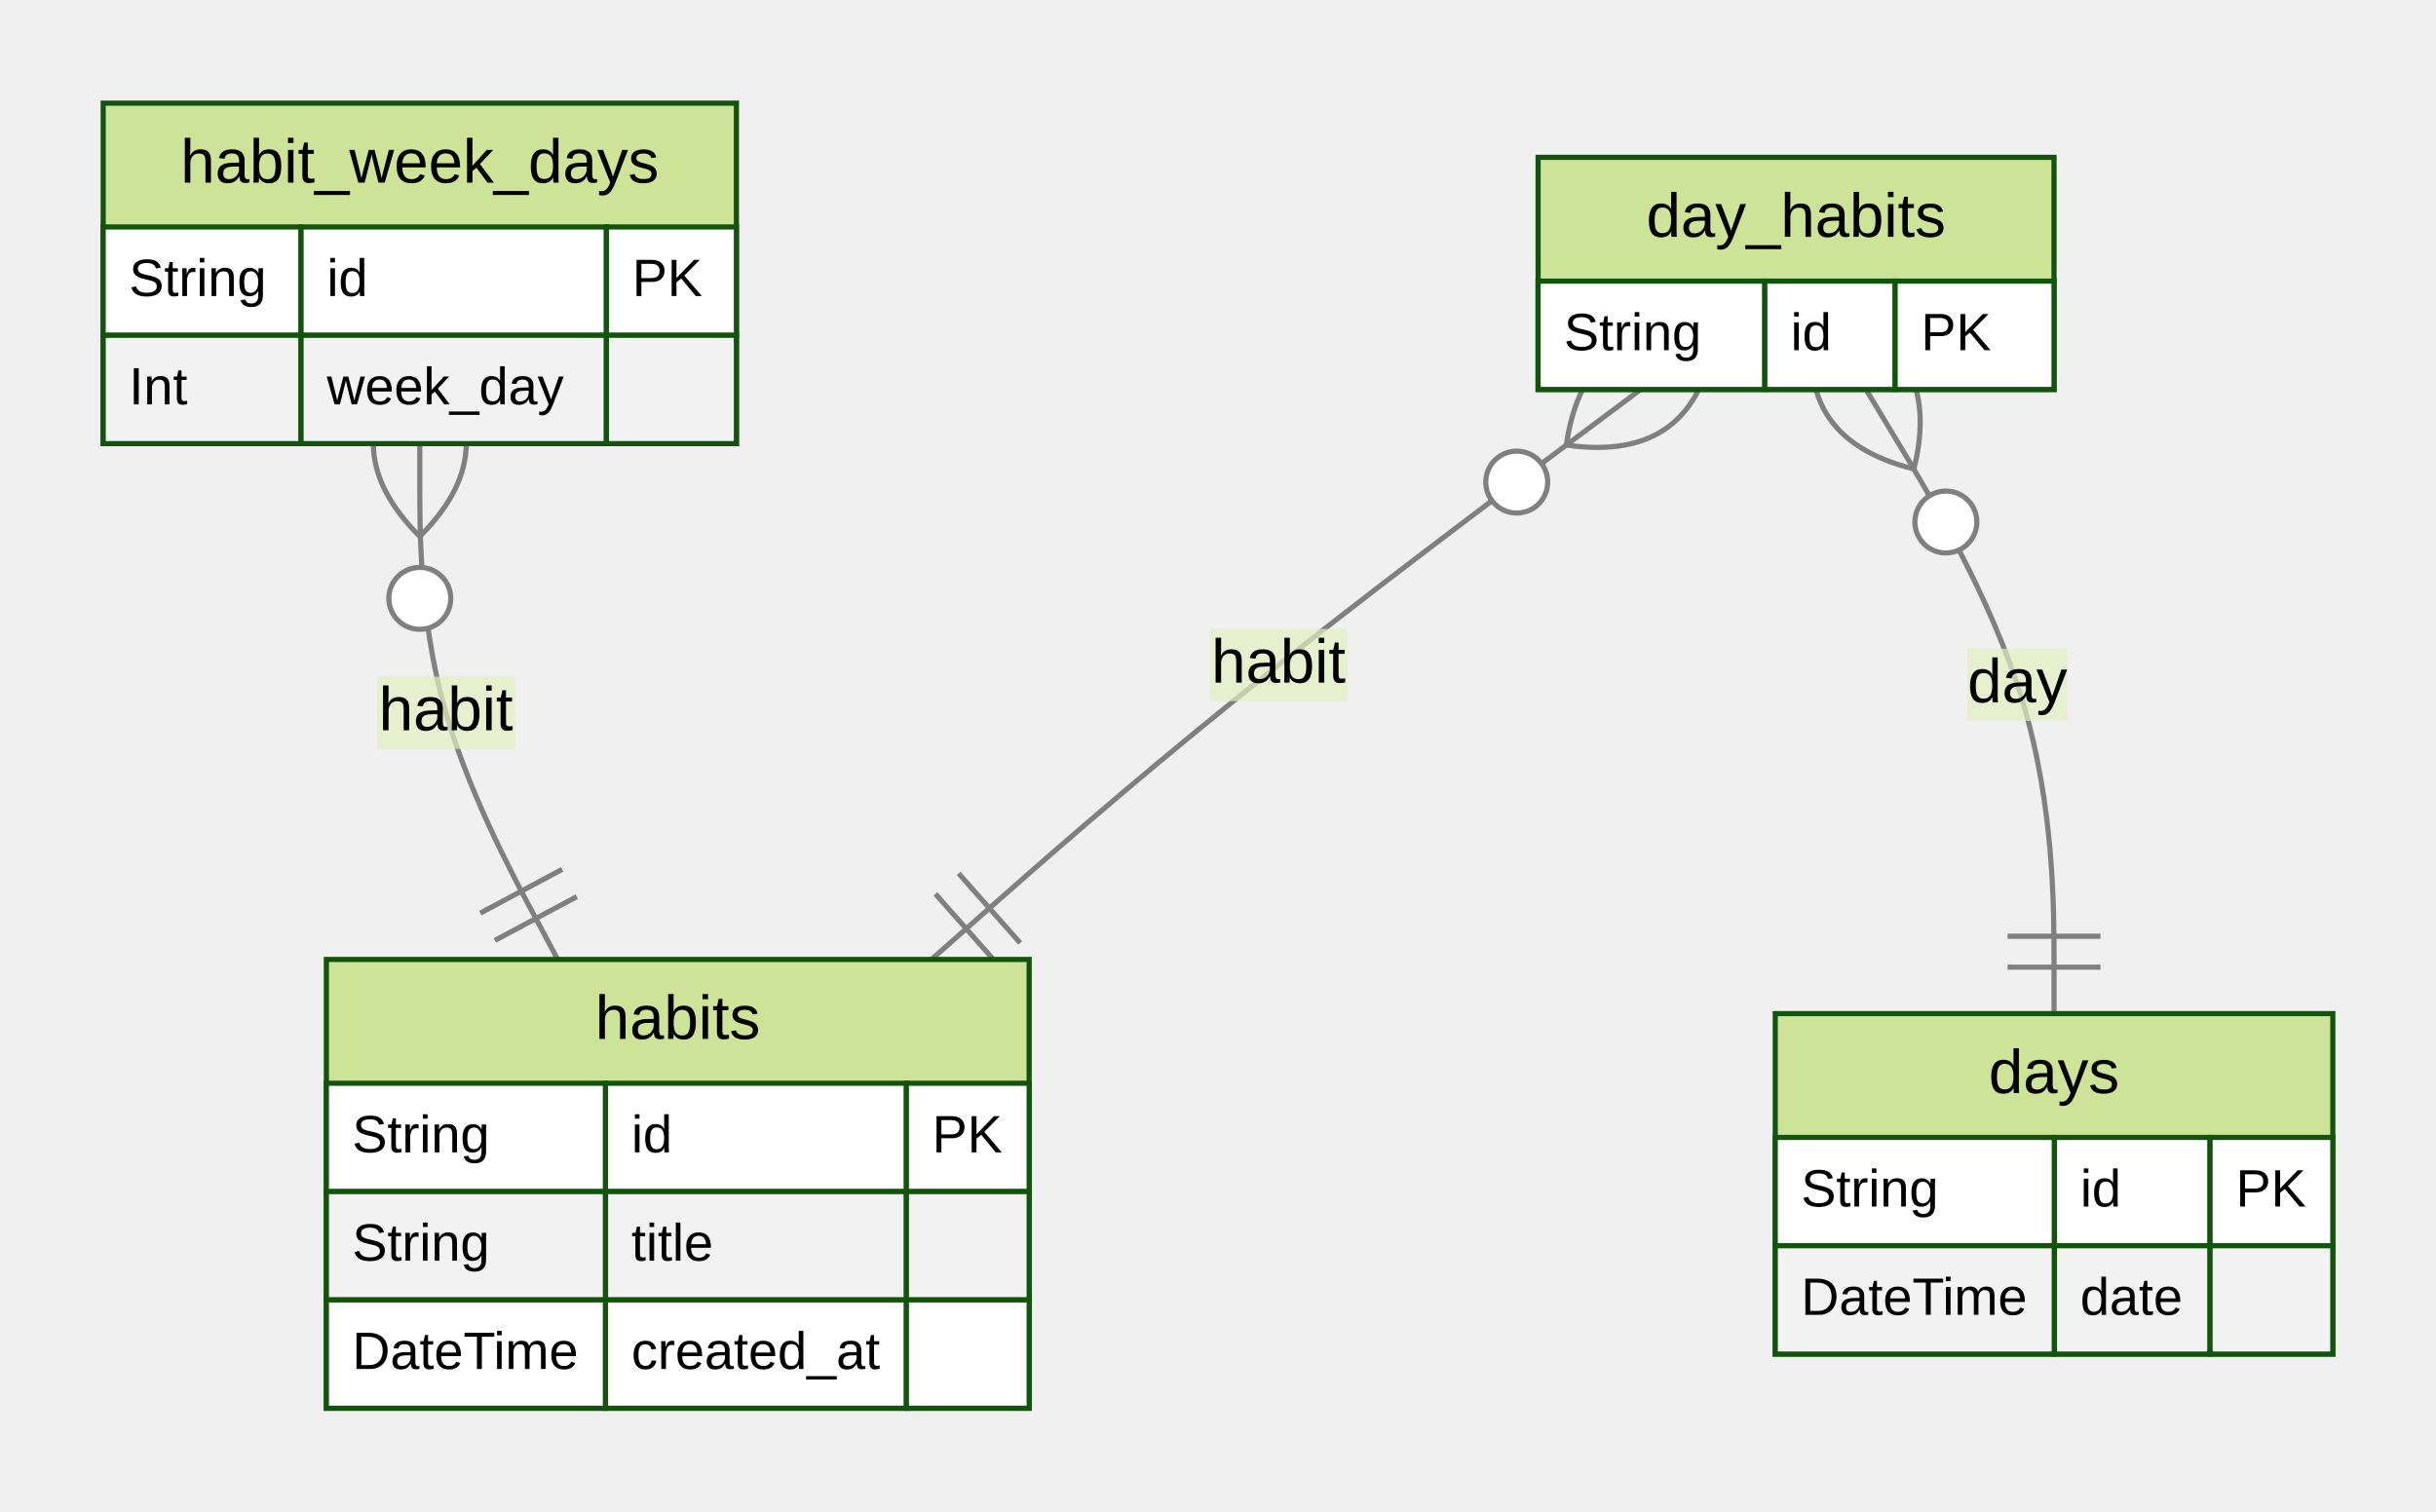
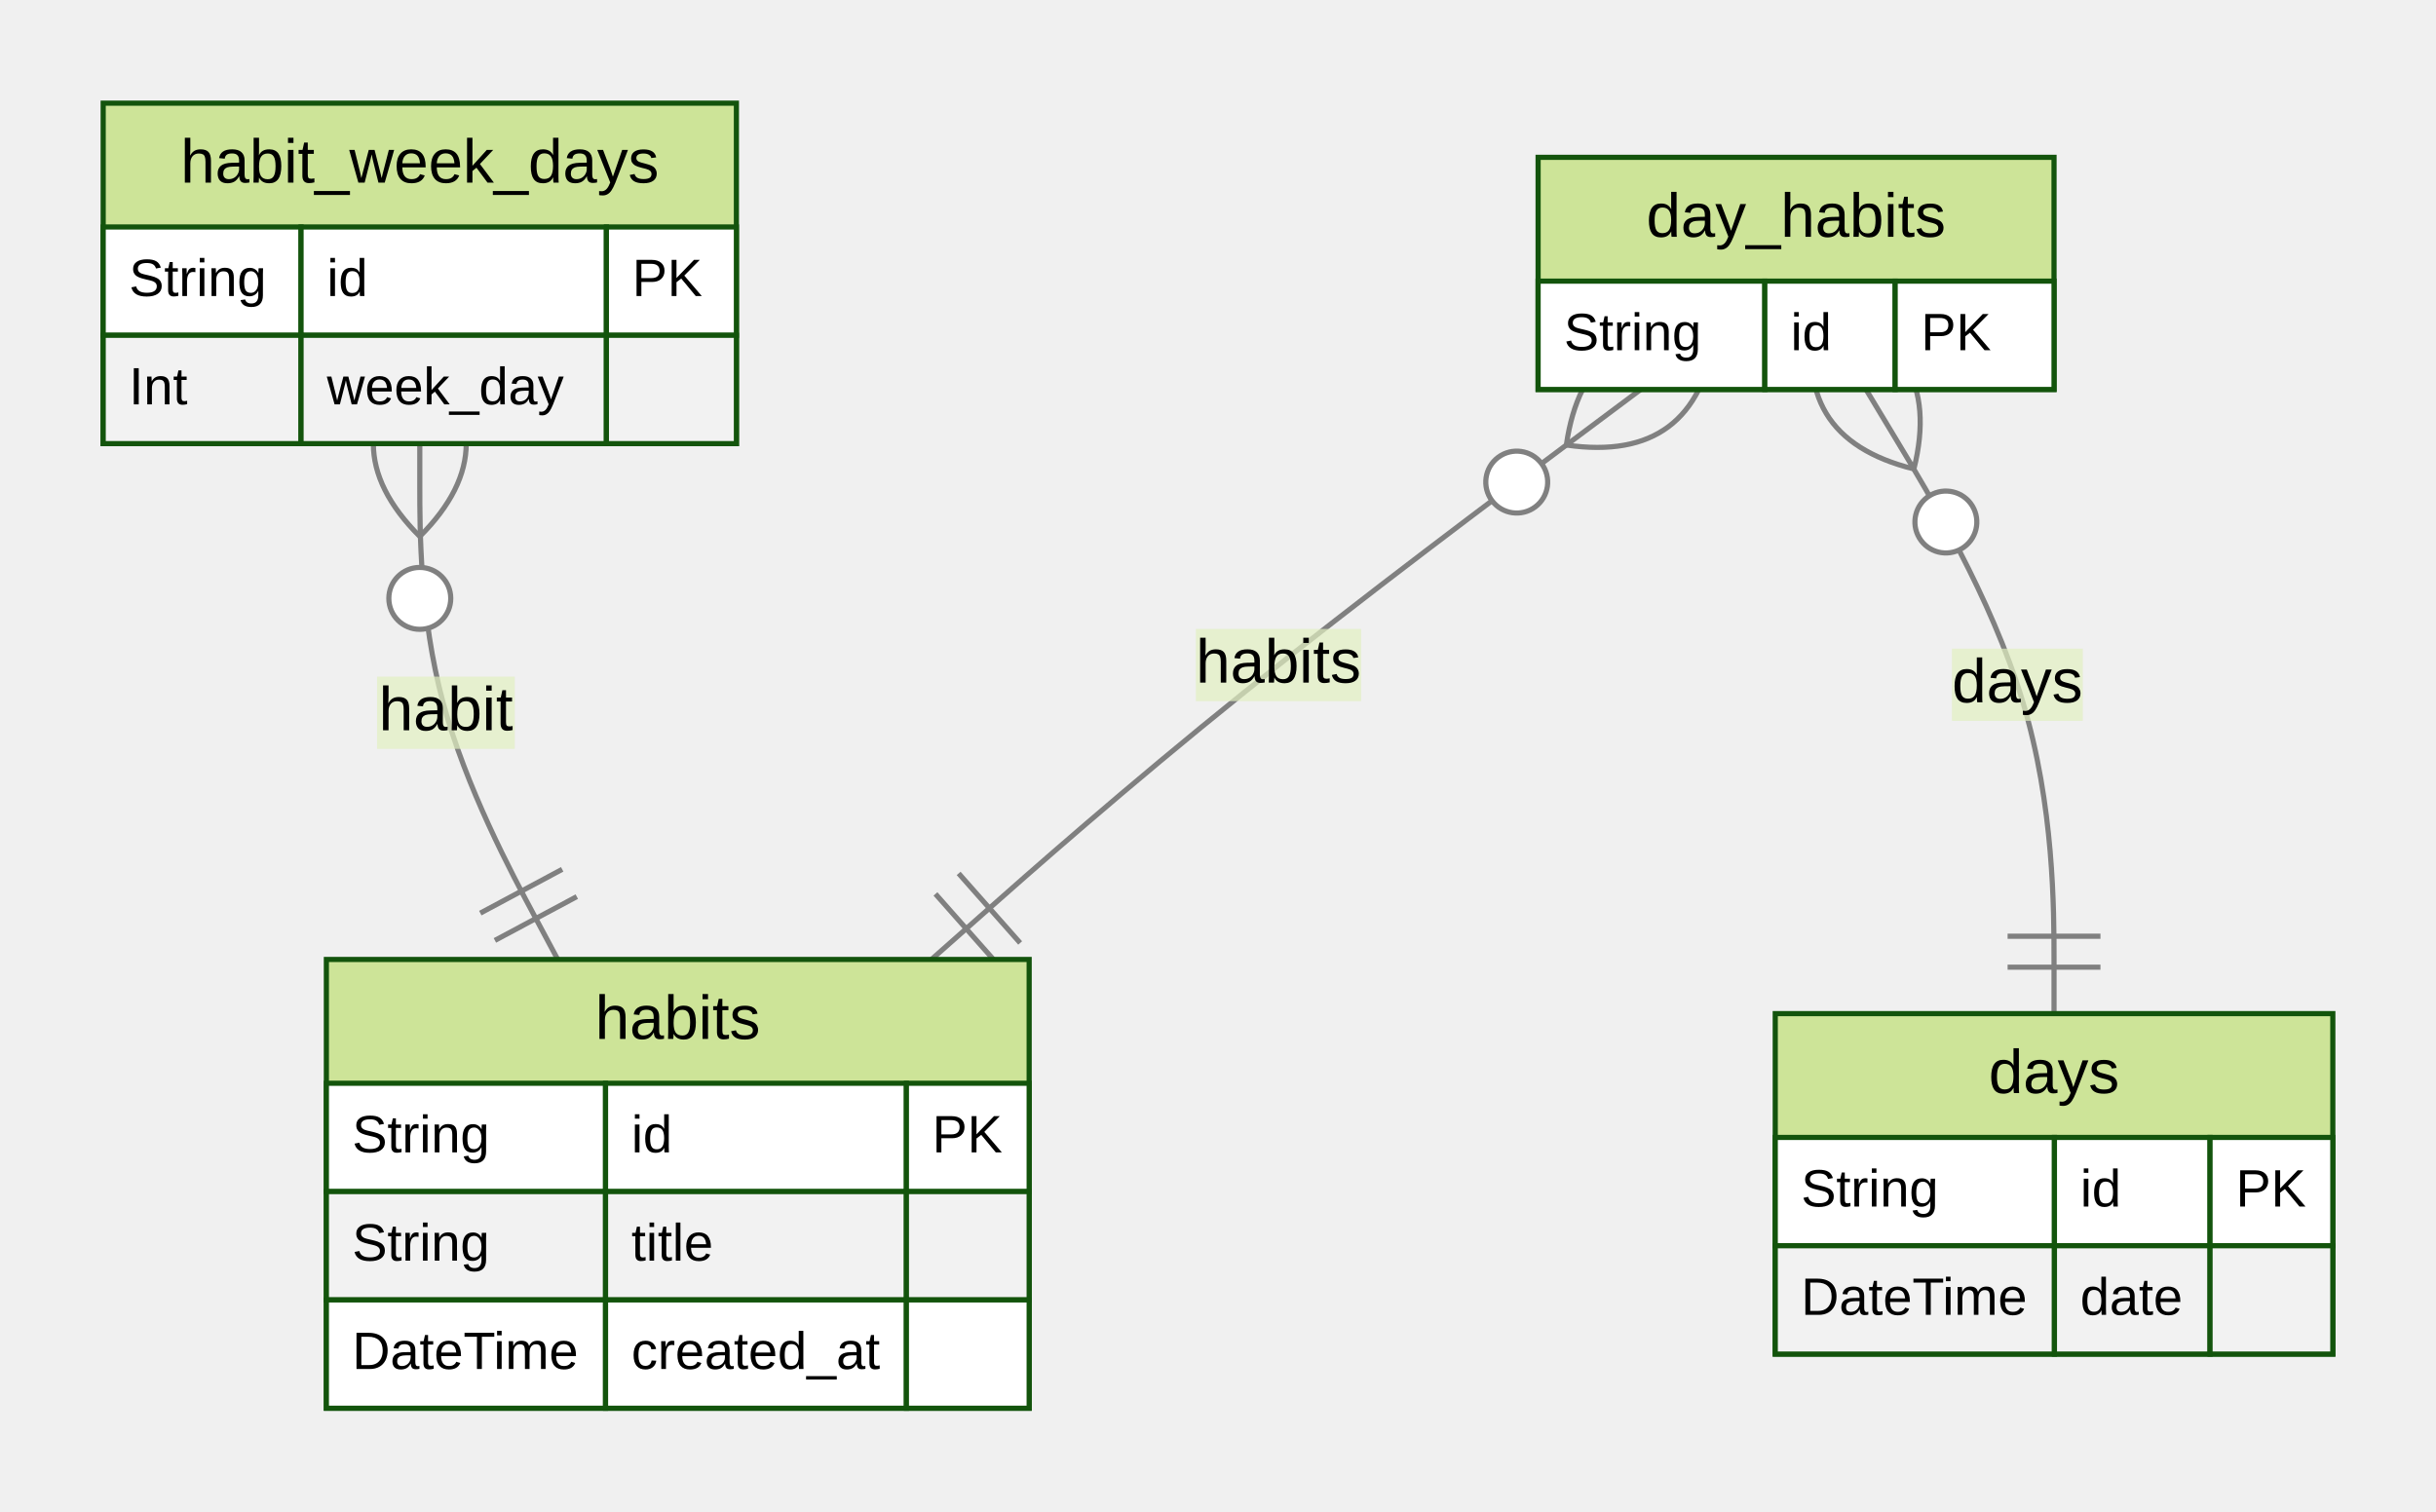
<svg xmlns="http://www.w3.org/2000/svg" aria-roledescription="er" viewBox="0 0 472.158 293" style="max-width: 472.158px; background-color: white;" width="100%" id="mermaid-0">
  <style>#mermaid-0{font-family:"trebuchet ms",verdana,arial,sans-serif;font-size:16px;fill:#000000;}#mermaid-0 .error-icon{fill:#552222;}#mermaid-0 .error-text{fill:#552222;stroke:#552222;}#mermaid-0 .edge-thickness-normal{stroke-width:2px;}#mermaid-0 .edge-thickness-thick{stroke-width:3.5px;}#mermaid-0 .edge-pattern-solid{stroke-dasharray:0;}#mermaid-0 .edge-pattern-dashed{stroke-dasharray:3;}#mermaid-0 .edge-pattern-dotted{stroke-dasharray:2;}#mermaid-0 .marker{fill:#000000;stroke:#000000;}#mermaid-0 .marker.cross{stroke:#000000;}#mermaid-0 svg{font-family:"trebuchet ms",verdana,arial,sans-serif;font-size:16px;}#mermaid-0 .entityBox{fill:#cde498;stroke:#13540c;}#mermaid-0 .attributeBoxOdd{fill:#ffffff;stroke:#13540c;}#mermaid-0 .attributeBoxEven{fill:#f2f2f2;stroke:#13540c;}#mermaid-0 .relationshipLabelBox{fill:hsl(78.158, 58.462%, 84.51%);opacity:0.7;background-color:hsl(78.158, 58.462%, 84.51%);}#mermaid-0 .relationshipLabelBox rect{opacity:0.5;}#mermaid-0 .relationshipLine{stroke:#000000;}#mermaid-0 .entityTitleText{text-anchor:middle;font-size:18px;fill:#000000;}#mermaid-0 :root{--mermaid-font-family:"trebuchet ms",verdana,arial,sans-serif;}</style>
  <g />
  <defs>
    <marker orient="auto" markerHeight="18" markerWidth="18" refY="9" refX="0" id="ONLY_ONE_START">
      <path d="M9,0 L9,18 M15,0 L15,18" fill="none" stroke="gray" />
    </marker>
  </defs>
  <defs>
    <marker orient="auto" markerHeight="18" markerWidth="18" refY="9" refX="18" id="ONLY_ONE_END">
      <path d="M3,0 L3,18 M9,0 L9,18" fill="none" stroke="gray" />
    </marker>
  </defs>
  <defs>
    <marker orient="auto" markerHeight="18" markerWidth="30" refY="9" refX="0" id="ZERO_OR_ONE_START">
      <circle r="6" cy="9" cx="21" fill="white" stroke="gray" />
      <path d="M9,0 L9,18" fill="none" stroke="gray" />
    </marker>
  </defs>
  <defs>
    <marker orient="auto" markerHeight="18" markerWidth="30" refY="9" refX="30" id="ZERO_OR_ONE_END">
      <circle r="6" cy="9" cx="9" fill="white" stroke="gray" />
      <path d="M21,0 L21,18" fill="none" stroke="gray" />
    </marker>
  </defs>
  <defs>
    <marker orient="auto" markerHeight="36" markerWidth="45" refY="18" refX="18" id="ONE_OR_MORE_START">
      <path d="M0,18 Q 18,0 36,18 Q 18,36 0,18 M42,9 L42,27" fill="none" stroke="gray" />
    </marker>
  </defs>
  <defs>
    <marker orient="auto" markerHeight="36" markerWidth="45" refY="18" refX="27" id="ONE_OR_MORE_END">
      <path d="M3,9 L3,27 M9,18 Q27,0 45,18 Q27,36 9,18" fill="none" stroke="gray" />
    </marker>
  </defs>
  <defs>
    <marker orient="auto" markerHeight="36" markerWidth="57" refY="18" refX="18" id="ZERO_OR_MORE_START">
      <circle r="6" cy="18" cx="48" fill="white" stroke="gray" />
      <path d="M0,18 Q18,0 36,18 Q18,36 0,18" fill="none" stroke="gray" />
    </marker>
  </defs>
  <defs>
    <marker orient="auto" markerHeight="36" markerWidth="57" refY="18" refX="39" id="ZERO_OR_MORE_END">
      <circle r="6" cy="18" cx="9" fill="white" stroke="gray" />
      <path d="M21,18 Q39,0 57,18 Q39,36 21,18" fill="none" stroke="gray" />
    </marker>
  </defs>
  <path style="stroke: gray; fill: none;" marker-start="url(#ZERO_OR_MORE_START)" marker-end="url(#ONLY_ONE_END)" d="M81.367,86L81.367,94.333C81.367,102.667,81.367,119.333,85.824,136C90.28,152.667,99.192,169.333,103.649,177.667L108.105,186" class="er relationshipLine" />
  <path style="stroke: gray; fill: none;" marker-start="url(#ZERO_OR_MORE_START)" marker-end="url(#ONLY_ONE_END)" d="M318.013,75.5L304.519,85.583C291.026,95.667,264.038,115.833,241.125,134.25C218.212,152.667,199.374,169.333,189.955,177.667L180.535,186" class="er relationshipLine" />
  <path style="stroke: gray; fill: none;" marker-start="url(#ZERO_OR_MORE_START)" marker-end="url(#ONLY_ONE_END)" d="M361.677,75.5L367.752,85.583C373.826,95.667,385.975,115.833,392.049,136C398.123,156.167,398.123,176.333,398.123,186.417L398.123,196.5" class="er relationshipLine" />
-   <g transform="translate(63.25739,186 )" id="entity-habits-b542034e-5b3e-429d-9d57-0514aa4931fa">
+   <g transform="translate(63.25739,186 )" id="entity-habits-c69ccf81-1a3d-433e-8f1a-f33837058458">
    <rect height="87" width="136.22" y="0" x="0" class="er entityBox" />
-     <text style="dominant-baseline: middle; text-anchor: middle; font-size: 12px;" transform="translate(68.1098,12)" y="0" x="0" id="text-entity-habits-b542034e-5b3e-429d-9d57-0514aa4931fa" class="er entityLabel">habits</text>
+     <text style="dominant-baseline: middle; text-anchor: middle; font-size: 12px;" transform="translate(68.1098,12)" y="0" x="0" id="text-entity-habits-c69ccf81-1a3d-433e-8f1a-f33837058458" class="er entityLabel">habits</text>
    <rect height="21" width="54.113" y="24" x="0" class="er attributeBoxOdd" />
-     <text style="dominant-baseline: middle; font-size: 10.2px;" transform="translate(5,34.5)" y="0" x="0" id="text-entity-habits-b542034e-5b3e-429d-9d57-0514aa4931fa-attr-1-type" class="er entityLabel">String</text>
+     <text style="dominant-baseline: middle; font-size: 10.2px;" transform="translate(5,34.5)" y="0" x="0" id="text-entity-habits-c69ccf81-1a3d-433e-8f1a-f33837058458-attr-1-type" class="er entityLabel">String</text>
    <rect height="21" width="58.311" y="24" x="54.113" class="er attributeBoxOdd" />
-     <text style="dominant-baseline: middle; font-size: 10.2px;" transform="translate(59.11313,34.5)" y="0" x="0" id="text-entity-habits-b542034e-5b3e-429d-9d57-0514aa4931fa-attr-1-name" class="er entityLabel">id</text>
+     <text style="dominant-baseline: middle; font-size: 10.2px;" transform="translate(59.11313,34.5)" y="0" x="0" id="text-entity-habits-c69ccf81-1a3d-433e-8f1a-f33837058458-attr-1-name" class="er entityLabel">id</text>
    <rect height="21" width="23.795" y="24" x="112.425" class="er attributeBoxOdd" />
-     <text style="dominant-baseline: middle; font-size: 10.2px;" transform="translate(117.4246,34.5)" y="0" x="0" id="text-entity-habits-b542034e-5b3e-429d-9d57-0514aa4931fa-attr-1-key" class="er entityLabel">PK</text>
+     <text style="dominant-baseline: middle; font-size: 10.2px;" transform="translate(117.4246,34.5)" y="0" x="0" id="text-entity-habits-c69ccf81-1a3d-433e-8f1a-f33837058458-attr-1-key" class="er entityLabel">PK</text>
    <rect height="21" width="54.113" y="45" x="0" class="er attributeBoxEven" />
-     <text style="dominant-baseline: middle; font-size: 10.2px;" transform="translate(5,55.5)" y="0" x="0" id="text-entity-habits-b542034e-5b3e-429d-9d57-0514aa4931fa-attr-2-type" class="er entityLabel">String</text>
+     <text style="dominant-baseline: middle; font-size: 10.2px;" transform="translate(5,55.5)" y="0" x="0" id="text-entity-habits-c69ccf81-1a3d-433e-8f1a-f33837058458-attr-2-type" class="er entityLabel">String</text>
    <rect height="21" width="58.311" y="45" x="54.113" class="er attributeBoxEven" />
-     <text style="dominant-baseline: middle; font-size: 10.2px;" transform="translate(59.11313,55.5)" y="0" x="0" id="text-entity-habits-b542034e-5b3e-429d-9d57-0514aa4931fa-attr-2-name" class="er entityLabel">title</text>
+     <text style="dominant-baseline: middle; font-size: 10.2px;" transform="translate(59.11313,55.5)" y="0" x="0" id="text-entity-habits-c69ccf81-1a3d-433e-8f1a-f33837058458-attr-2-name" class="er entityLabel">title</text>
    <rect height="21" width="23.795" y="45" x="112.425" class="er attributeBoxEven" />
-     <text style="dominant-baseline: middle; font-size: 10.2px;" transform="translate(117.4246,55.5)" y="0" x="0" id="text-entity-habits-b542034e-5b3e-429d-9d57-0514aa4931fa-attr-2-key" class="er entityLabel" />
+     <text style="dominant-baseline: middle; font-size: 10.2px;" transform="translate(117.4246,55.5)" y="0" x="0" id="text-entity-habits-c69ccf81-1a3d-433e-8f1a-f33837058458-attr-2-key" class="er entityLabel" />
    <rect height="21" width="54.113" y="66" x="0" class="er attributeBoxOdd" />
-     <text style="dominant-baseline: middle; font-size: 10.2px;" transform="translate(5,76.5)" y="0" x="0" id="text-entity-habits-b542034e-5b3e-429d-9d57-0514aa4931fa-attr-3-type" class="er entityLabel">DateTime</text>
+     <text style="dominant-baseline: middle; font-size: 10.2px;" transform="translate(5,76.5)" y="0" x="0" id="text-entity-habits-c69ccf81-1a3d-433e-8f1a-f33837058458-attr-3-type" class="er entityLabel">DateTime</text>
    <rect height="21" width="58.311" y="66" x="54.113" class="er attributeBoxOdd" />
-     <text style="dominant-baseline: middle; font-size: 10.2px;" transform="translate(59.11313,76.5)" y="0" x="0" id="text-entity-habits-b542034e-5b3e-429d-9d57-0514aa4931fa-attr-3-name" class="er entityLabel">created_at</text>
+     <text style="dominant-baseline: middle; font-size: 10.2px;" transform="translate(59.11313,76.5)" y="0" x="0" id="text-entity-habits-c69ccf81-1a3d-433e-8f1a-f33837058458-attr-3-name" class="er entityLabel">created_at</text>
    <rect height="21" width="23.795" y="66" x="112.425" class="er attributeBoxOdd" />
-     <text style="dominant-baseline: middle; font-size: 10.2px;" transform="translate(117.4246,76.5)" y="0" x="0" id="text-entity-habits-b542034e-5b3e-429d-9d57-0514aa4931fa-attr-3-key" class="er entityLabel" />
+     <text style="dominant-baseline: middle; font-size: 10.2px;" transform="translate(117.4246,76.5)" y="0" x="0" id="text-entity-habits-c69ccf81-1a3d-433e-8f1a-f33837058458-attr-3-key" class="er entityLabel" />
  </g>
-   <g transform="translate(20,20 )" id="entity-habitweekdays-ac25e333-775e-4a9a-8aec-55827a096c9e">
+   <g transform="translate(20,20 )" id="entity-habitweekdays-02fe2040-7020-411d-bc1c-67ec210c9a5f">
    <rect height="66" width="122.734" y="0" x="0" class="er entityBox" />
-     <text style="dominant-baseline: middle; text-anchor: middle; font-size: 12px;" transform="translate(61.36719,12)" y="0" x="0" id="text-entity-habitweekdays-ac25e333-775e-4a9a-8aec-55827a096c9e" class="er entityLabel">habit_week_days</text>
+     <text style="dominant-baseline: middle; text-anchor: middle; font-size: 12px;" transform="translate(61.36719,12)" y="0" x="0" id="text-entity-habitweekdays-02fe2040-7020-411d-bc1c-67ec210c9a5f" class="er entityLabel">habit_week_days</text>
    <rect height="21" width="38.351" y="24" x="0" class="er attributeBoxOdd" />
-     <text style="dominant-baseline: middle; font-size: 10.2px;" transform="translate(5,34.5)" y="0" x="0" id="text-entity-habitweekdays-ac25e333-775e-4a9a-8aec-55827a096c9e-attr-1-type" class="er entityLabel">String</text>
+     <text style="dominant-baseline: middle; font-size: 10.2px;" transform="translate(5,34.5)" y="0" x="0" id="text-entity-habitweekdays-02fe2040-7020-411d-bc1c-67ec210c9a5f-attr-1-type" class="er entityLabel">String</text>
    <rect height="21" width="59.184" y="24" x="38.351" class="er attributeBoxOdd" />
-     <text style="dominant-baseline: middle; font-size: 10.2px;" transform="translate(43.35122,34.5)" y="0" x="0" id="text-entity-habitweekdays-ac25e333-775e-4a9a-8aec-55827a096c9e-attr-1-name" class="er entityLabel">id</text>
+     <text style="dominant-baseline: middle; font-size: 10.2px;" transform="translate(43.35122,34.5)" y="0" x="0" id="text-entity-habitweekdays-02fe2040-7020-411d-bc1c-67ec210c9a5f-attr-1-name" class="er entityLabel">id</text>
    <rect height="21" width="25.199" y="24" x="97.535" class="er attributeBoxOdd" />
-     <text style="dominant-baseline: middle; font-size: 10.2px;" transform="translate(102.5352,34.5)" y="0" x="0" id="text-entity-habitweekdays-ac25e333-775e-4a9a-8aec-55827a096c9e-attr-1-key" class="er entityLabel">PK</text>
+     <text style="dominant-baseline: middle; font-size: 10.2px;" transform="translate(102.5352,34.5)" y="0" x="0" id="text-entity-habitweekdays-02fe2040-7020-411d-bc1c-67ec210c9a5f-attr-1-key" class="er entityLabel">PK</text>
    <rect height="21" width="38.351" y="45" x="0" class="er attributeBoxEven" />
-     <text style="dominant-baseline: middle; font-size: 10.2px;" transform="translate(5,55.5)" y="0" x="0" id="text-entity-habitweekdays-ac25e333-775e-4a9a-8aec-55827a096c9e-attr-2-type" class="er entityLabel">Int</text>
+     <text style="dominant-baseline: middle; font-size: 10.2px;" transform="translate(5,55.5)" y="0" x="0" id="text-entity-habitweekdays-02fe2040-7020-411d-bc1c-67ec210c9a5f-attr-2-type" class="er entityLabel">Int</text>
    <rect height="21" width="59.184" y="45" x="38.351" class="er attributeBoxEven" />
-     <text style="dominant-baseline: middle; font-size: 10.2px;" transform="translate(43.35122,55.5)" y="0" x="0" id="text-entity-habitweekdays-ac25e333-775e-4a9a-8aec-55827a096c9e-attr-2-name" class="er entityLabel">week_day</text>
+     <text style="dominant-baseline: middle; font-size: 10.2px;" transform="translate(43.35122,55.5)" y="0" x="0" id="text-entity-habitweekdays-02fe2040-7020-411d-bc1c-67ec210c9a5f-attr-2-name" class="er entityLabel">week_day</text>
    <rect height="21" width="25.199" y="45" x="97.535" class="er attributeBoxEven" />
-     <text style="dominant-baseline: middle; font-size: 10.2px;" transform="translate(102.5352,55.5)" y="0" x="0" id="text-entity-habitweekdays-ac25e333-775e-4a9a-8aec-55827a096c9e-attr-2-key" class="er entityLabel" />
+     <text style="dominant-baseline: middle; font-size: 10.2px;" transform="translate(102.5352,55.5)" y="0" x="0" id="text-entity-habitweekdays-02fe2040-7020-411d-bc1c-67ec210c9a5f-attr-2-key" class="er entityLabel" />
  </g>
-   <g transform="translate(344.0882,196.5 )" id="entity-days-87c7d68d-4466-4724-ba86-c731a9ae40ff">
+   <g transform="translate(344.0882,196.5 )" id="entity-days-f56c7b6c-93c2-41a0-82c5-12c6740e9c58">
    <rect height="66" width="108.07" y="0" x="0" class="er entityBox" />
-     <text style="dominant-baseline: middle; text-anchor: middle; font-size: 12px;" transform="translate(54.03506,12)" y="0" x="0" id="text-entity-days-87c7d68d-4466-4724-ba86-c731a9ae40ff" class="er entityLabel">days</text>
+     <text style="dominant-baseline: middle; text-anchor: middle; font-size: 12px;" transform="translate(54.03506,12)" y="0" x="0" id="text-entity-days-f56c7b6c-93c2-41a0-82c5-12c6740e9c58" class="er entityLabel">days</text>
    <rect height="21" width="54.113" y="24" x="0" class="er attributeBoxOdd" />
-     <text style="dominant-baseline: middle; font-size: 10.2px;" transform="translate(5,34.5)" y="0" x="0" id="text-entity-days-87c7d68d-4466-4724-ba86-c731a9ae40ff-attr-1-type" class="er entityLabel">String</text>
+     <text style="dominant-baseline: middle; font-size: 10.2px;" transform="translate(5,34.5)" y="0" x="0" id="text-entity-days-f56c7b6c-93c2-41a0-82c5-12c6740e9c58-attr-1-type" class="er entityLabel">String</text>
    <rect height="21" width="30.162" y="24" x="54.113" class="er attributeBoxOdd" />
-     <text style="dominant-baseline: middle; font-size: 10.2px;" transform="translate(59.11313,34.5)" y="0" x="0" id="text-entity-days-87c7d68d-4466-4724-ba86-c731a9ae40ff-attr-1-name" class="er entityLabel">id</text>
+     <text style="dominant-baseline: middle; font-size: 10.2px;" transform="translate(59.11313,34.5)" y="0" x="0" id="text-entity-days-f56c7b6c-93c2-41a0-82c5-12c6740e9c58-attr-1-name" class="er entityLabel">id</text>
    <rect height="21" width="23.795" y="24" x="84.275" class="er attributeBoxOdd" />
-     <text style="dominant-baseline: middle; font-size: 10.2px;" transform="translate(89.27515,34.5)" y="0" x="0" id="text-entity-days-87c7d68d-4466-4724-ba86-c731a9ae40ff-attr-1-key" class="er entityLabel">PK</text>
+     <text style="dominant-baseline: middle; font-size: 10.2px;" transform="translate(89.27515,34.5)" y="0" x="0" id="text-entity-days-f56c7b6c-93c2-41a0-82c5-12c6740e9c58-attr-1-key" class="er entityLabel">PK</text>
    <rect height="21" width="54.113" y="45" x="0" class="er attributeBoxEven" />
-     <text style="dominant-baseline: middle; font-size: 10.2px;" transform="translate(5,55.5)" y="0" x="0" id="text-entity-days-87c7d68d-4466-4724-ba86-c731a9ae40ff-attr-2-type" class="er entityLabel">DateTime</text>
+     <text style="dominant-baseline: middle; font-size: 10.2px;" transform="translate(5,55.5)" y="0" x="0" id="text-entity-days-f56c7b6c-93c2-41a0-82c5-12c6740e9c58-attr-2-type" class="er entityLabel">DateTime</text>
    <rect height="21" width="30.162" y="45" x="54.113" class="er attributeBoxEven" />
-     <text style="dominant-baseline: middle; font-size: 10.2px;" transform="translate(59.11313,55.5)" y="0" x="0" id="text-entity-days-87c7d68d-4466-4724-ba86-c731a9ae40ff-attr-2-name" class="er entityLabel">date</text>
+     <text style="dominant-baseline: middle; font-size: 10.2px;" transform="translate(59.11313,55.5)" y="0" x="0" id="text-entity-days-f56c7b6c-93c2-41a0-82c5-12c6740e9c58-attr-2-name" class="er entityLabel">date</text>
    <rect height="21" width="23.795" y="45" x="84.275" class="er attributeBoxEven" />
-     <text style="dominant-baseline: middle; font-size: 10.2px;" transform="translate(89.27515,55.5)" y="0" x="0" id="text-entity-days-87c7d68d-4466-4724-ba86-c731a9ae40ff-attr-2-key" class="er entityLabel" />
+     <text style="dominant-baseline: middle; font-size: 10.2px;" transform="translate(89.27515,55.5)" y="0" x="0" id="text-entity-days-f56c7b6c-93c2-41a0-82c5-12c6740e9c58-attr-2-key" class="er entityLabel" />
  </g>
-   <g transform="translate(298.1232,30.5 )" id="entity-dayhabits-ac03f636-9a0d-42c1-a61b-98fa3e57e526">
+   <g transform="translate(298.1232,30.5 )" id="entity-dayhabits-42fa9807-d884-4f85-8548-a73de2565b92">
    <rect height="45" width="100" y="0" x="0" class="er entityBox" />
-     <text style="dominant-baseline: middle; text-anchor: middle; font-size: 12px;" transform="translate(50,12)" y="0" x="0" id="text-entity-dayhabits-ac03f636-9a0d-42c1-a61b-98fa3e57e526" class="er entityLabel">day_habits</text>
+     <text style="dominant-baseline: middle; text-anchor: middle; font-size: 12px;" transform="translate(50,12)" y="0" x="0" id="text-entity-dayhabits-42fa9807-d884-4f85-8548-a73de2565b92" class="er entityLabel">day_habits</text>
    <rect height="21" width="43.945" y="24" x="0" class="er attributeBoxOdd" />
-     <text style="dominant-baseline: middle; font-size: 10.2px;" transform="translate(5,34.5)" y="0" x="0" id="text-entity-dayhabits-ac03f636-9a0d-42c1-a61b-98fa3e57e526-attr-1-type" class="er entityLabel">String</text>
+     <text style="dominant-baseline: middle; font-size: 10.2px;" transform="translate(5,34.5)" y="0" x="0" id="text-entity-dayhabits-42fa9807-d884-4f85-8548-a73de2565b92-attr-1-type" class="er entityLabel">String</text>
    <rect height="21" width="25.262" y="24" x="43.945" class="er attributeBoxOdd" />
-     <text style="dominant-baseline: middle; font-size: 10.2px;" transform="translate(48.94526,34.5)" y="0" x="0" id="text-entity-dayhabits-ac03f636-9a0d-42c1-a61b-98fa3e57e526-attr-1-name" class="er entityLabel">id</text>
+     <text style="dominant-baseline: middle; font-size: 10.2px;" transform="translate(48.94526,34.5)" y="0" x="0" id="text-entity-dayhabits-42fa9807-d884-4f85-8548-a73de2565b92-attr-1-name" class="er entityLabel">id</text>
    <rect height="21" width="30.793" y="24" x="69.207" class="er attributeBoxOdd" />
-     <text style="dominant-baseline: middle; font-size: 10.2px;" transform="translate(74.20681,34.5)" y="0" x="0" id="text-entity-dayhabits-ac03f636-9a0d-42c1-a61b-98fa3e57e526-attr-1-key" class="er entityLabel">PK</text>
+     <text style="dominant-baseline: middle; font-size: 10.2px;" transform="translate(74.20681,34.5)" y="0" x="0" id="text-entity-dayhabits-42fa9807-d884-4f85-8548-a73de2565b92-attr-1-key" class="er entityLabel">PK</text>
  </g>
  <rect height="14" width="26.688" y="131.171" x="73.085" class="er relationshipLabelBox" />
  <text style="text-anchor: middle; dominant-baseline: middle; font-size: 12px;" y="138.171" x="86.429" id="rel1" class="er relationshipLabel">habit</text>
-   <rect height="14" width="26.688" y="121.925" x="234.457" class="er relationshipLabelBox" />
-   <text style="text-anchor: middle; dominant-baseline: middle; font-size: 12px;" y="128.925" x="247.801" id="rel2" class="er relationshipLabel">habit</text>
-   <rect height="14" width="19.359" y="125.746" x="381.338" class="er relationshipLabelBox" />
-   <text style="text-anchor: middle; dominant-baseline: middle; font-size: 12px;" y="132.746" x="391.017" id="rel3" class="er relationshipLabel">day</text>
+   <rect height="14" width="32.031" y="121.925" x="231.785" class="er relationshipLabelBox" />
+   <text style="text-anchor: middle; dominant-baseline: middle; font-size: 12px;" y="128.925" x="247.801" id="rel2" class="er relationshipLabel">habits</text>
+   <rect height="14" width="25.359" y="125.746" x="378.338" class="er relationshipLabelBox" />
+   <text style="text-anchor: middle; dominant-baseline: middle; font-size: 12px;" y="132.746" x="391.017" id="rel3" class="er relationshipLabel">days</text>
</svg>
